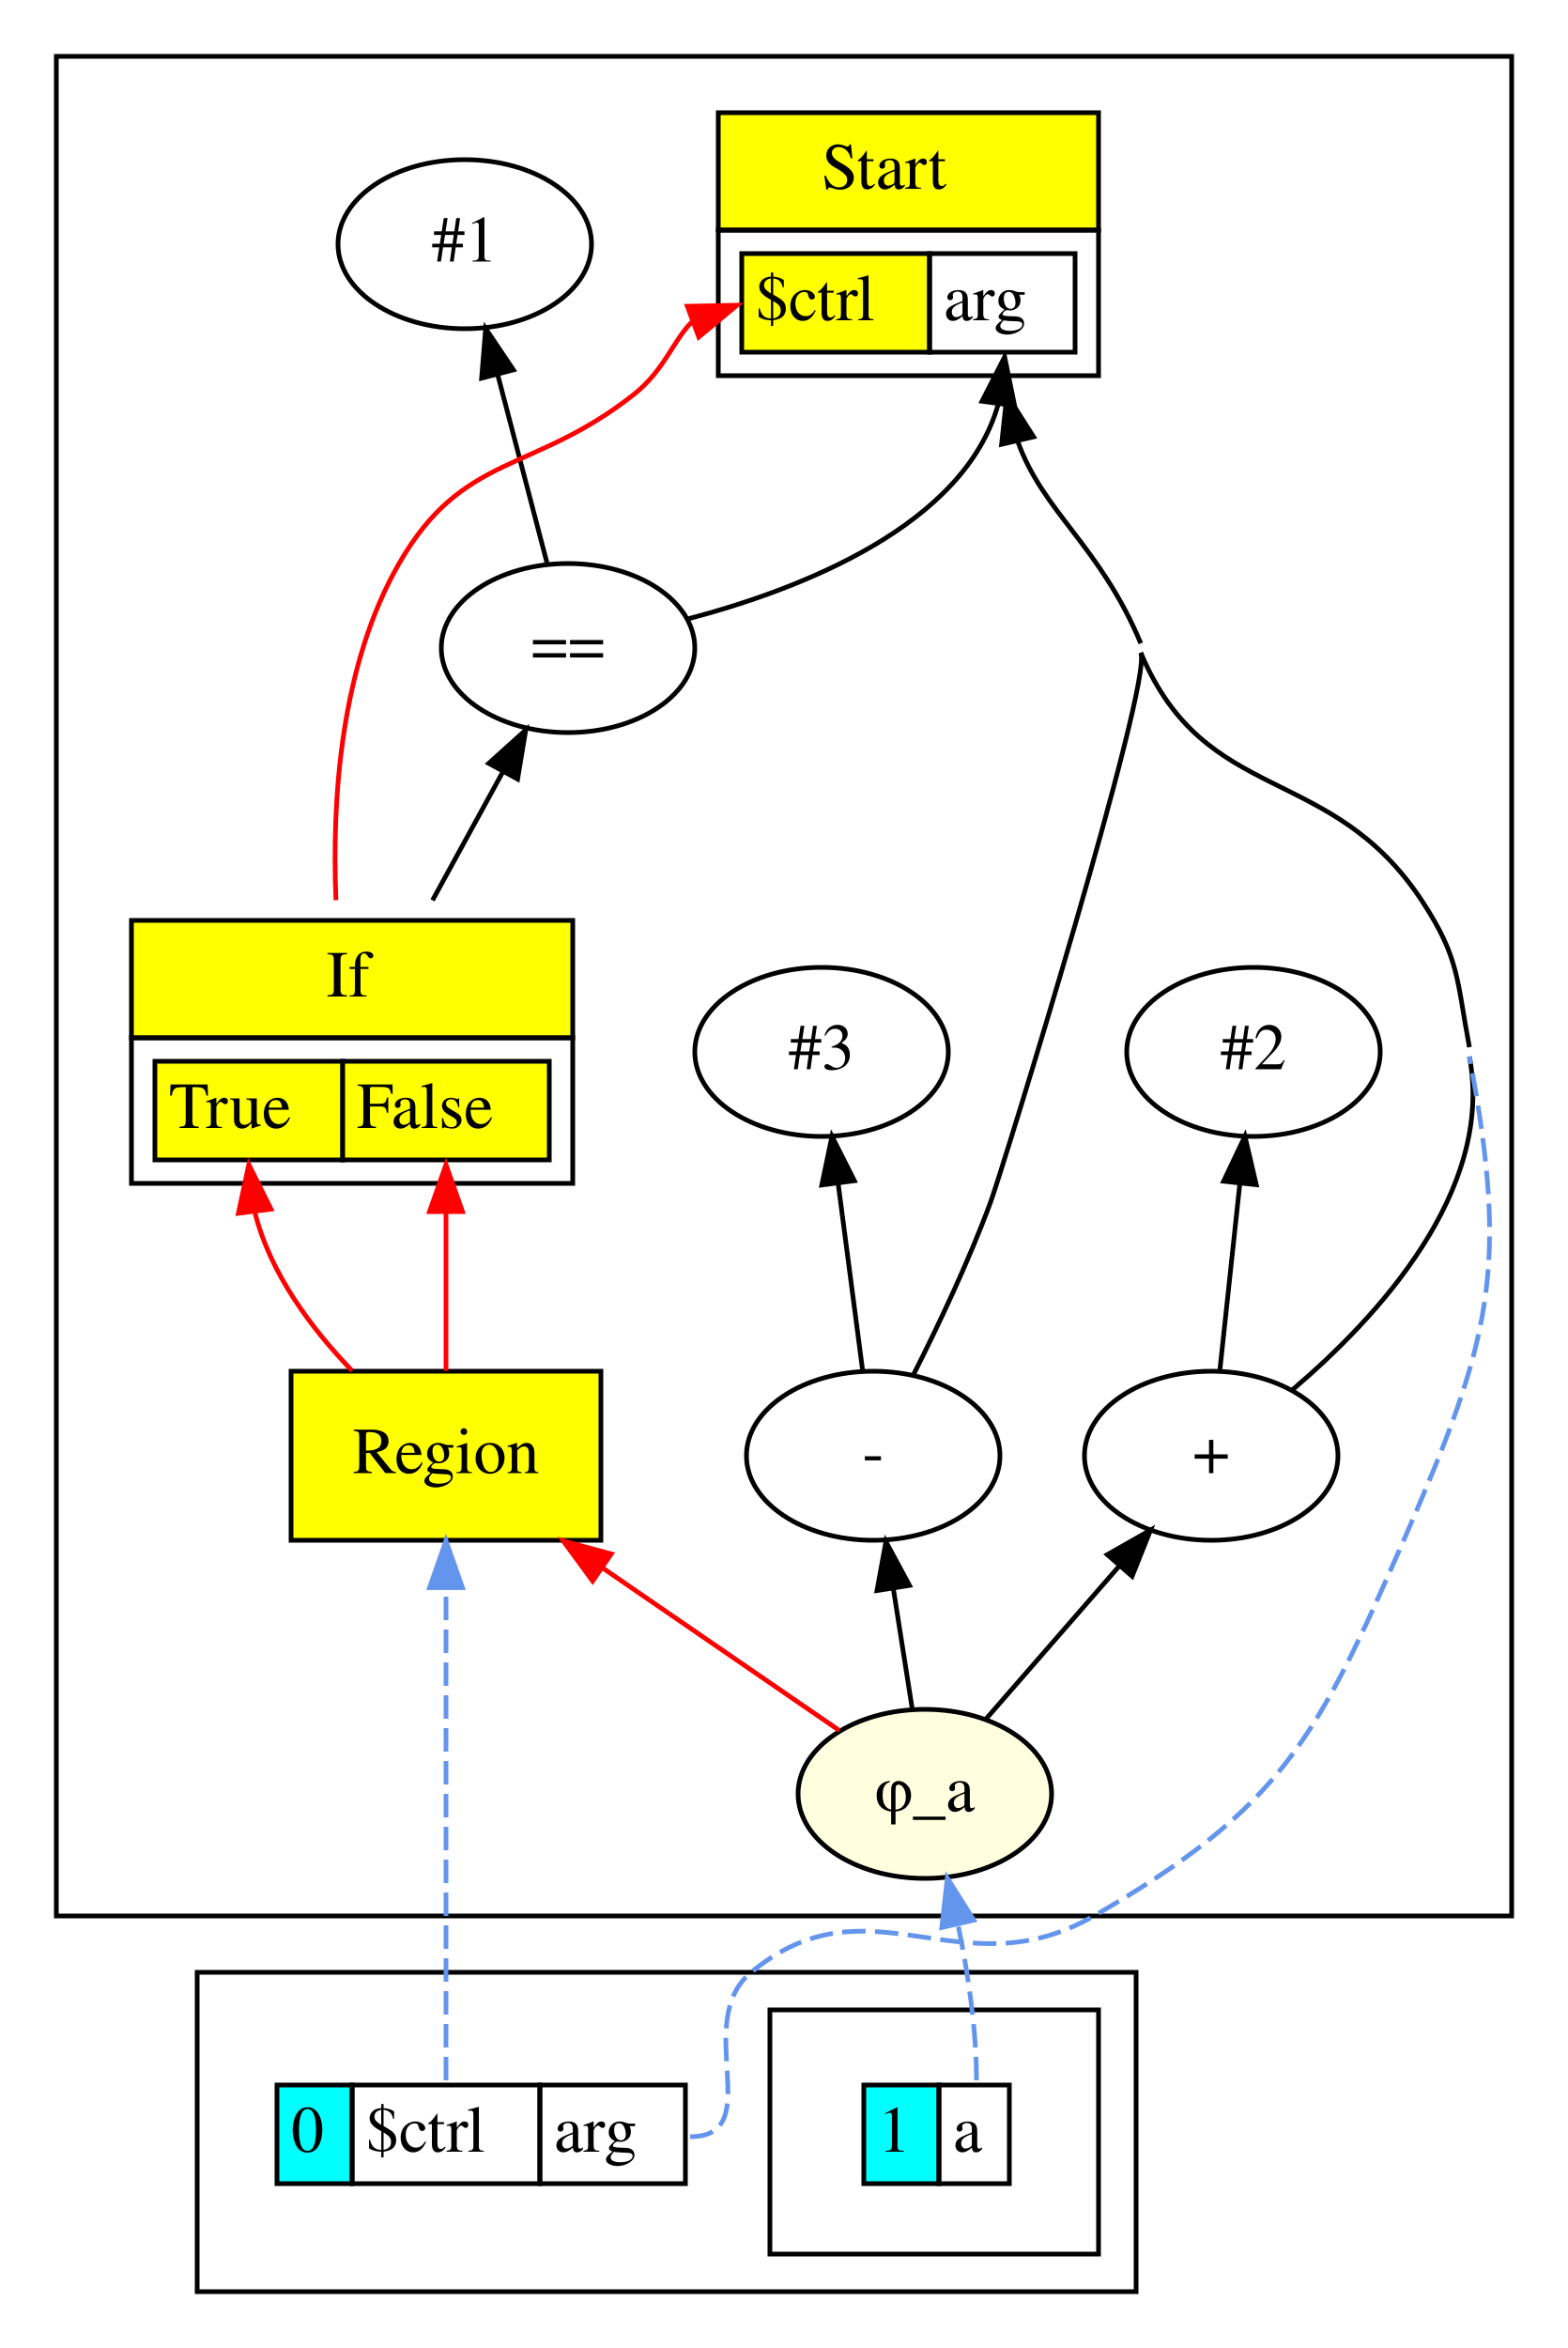
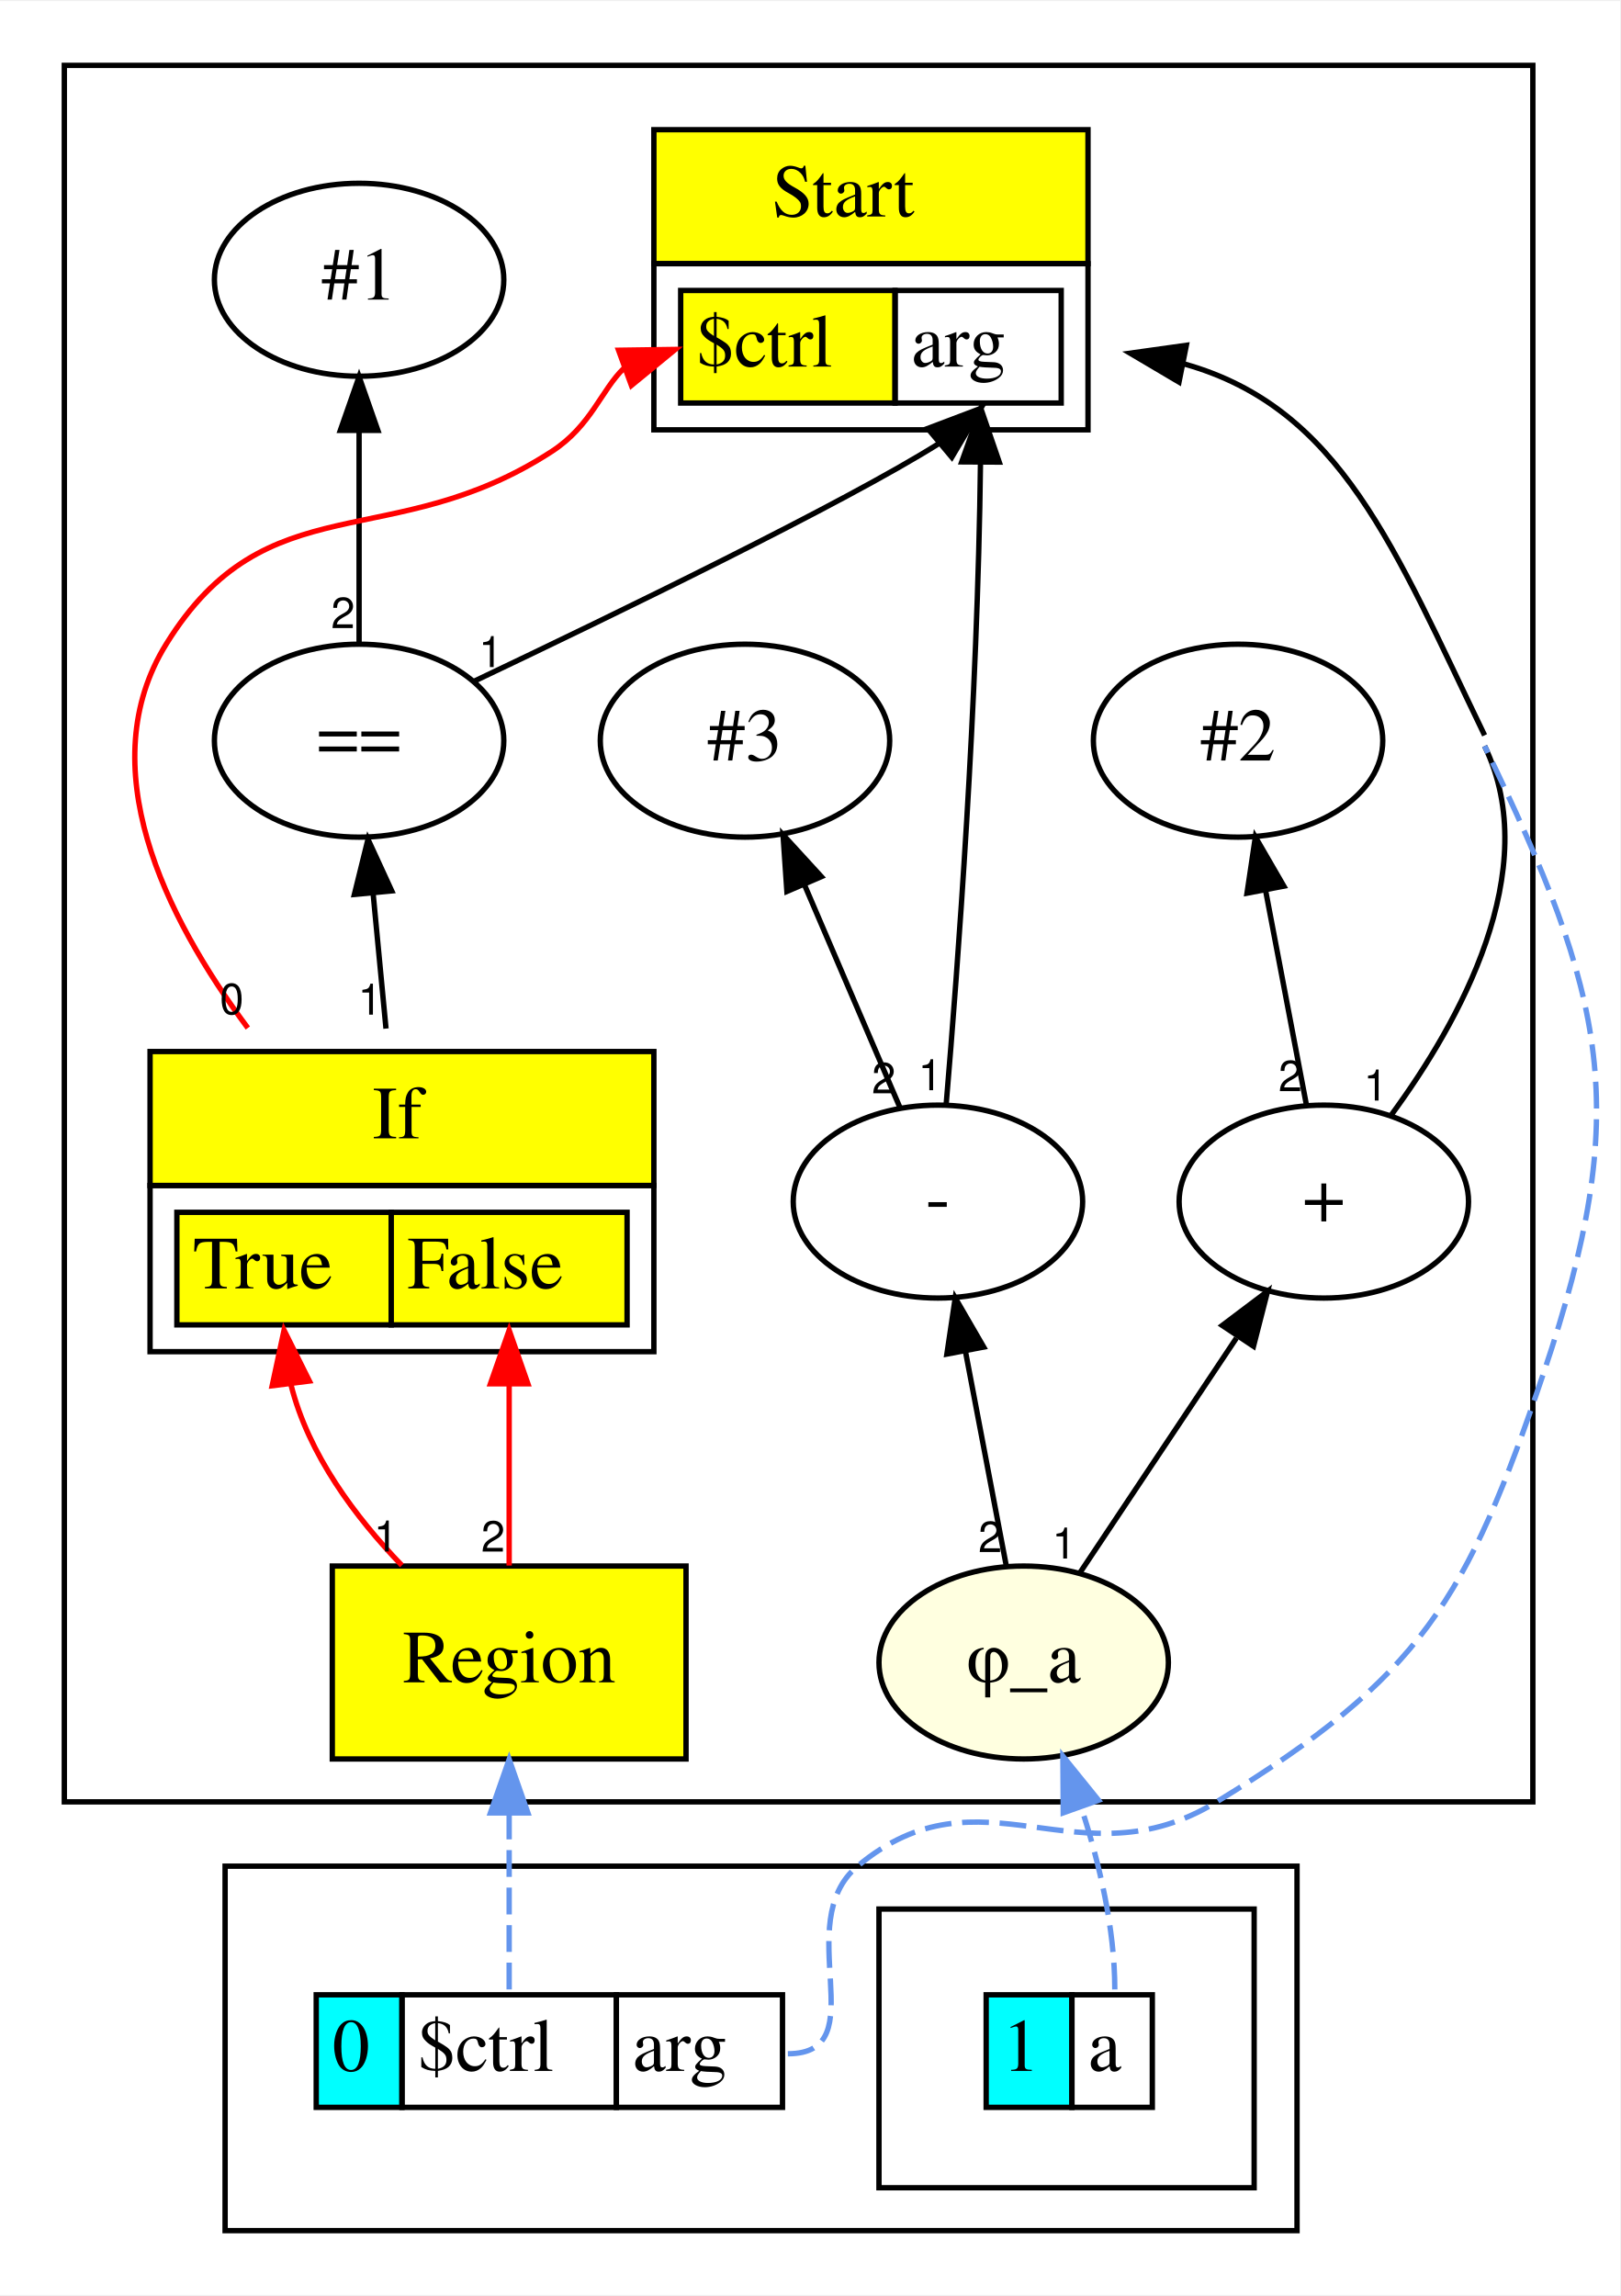
- <svg xmlns="http://www.w3.org/2000/svg" width="334pt" height="500pt" viewBox="0.00 0.00 334.00 500.00">
-   <g id="graph0" class="graph" transform="scale(1 1) rotate(0) translate(4 496)">
-     <polygon fill="white" stroke="transparent" points="-4,4 -4,-496 330,-496 330,4 -4,4" />
+ <svg xmlns="http://www.w3.org/2000/svg" width="302pt" height="428pt" viewBox="0.00 0.00 302.28 428.00">
+   <g id="graph0" class="graph" transform="scale(1 1) rotate(0) translate(4 424)">
+     <polygon fill="white" stroke="transparent" points="-4,4 -4,-424 298.28,-424 298.28,4 -4,4" />
    <g id="clust1" class="cluster">
-       <polygon fill="none" stroke="black" points="8,-88 8,-484 318,-484 318,-88 8,-88" />
+       <polygon fill="none" stroke="black" points="8,-88 8,-412 282,-412 282,-88 8,-88" />
    </g>
    <g id="clust3" class="cluster">
      <polygon fill="none" stroke="black" points="38,-8 38,-76 238,-76 238,-8 38,-8" />
    </g>
    <g id="clust4" class="cluster">
      <polygon fill="none" stroke="black" points="160,-16 160,-68 230,-68 230,-16 160,-16" />
    </g>
    <g id="node1" class="node">
-       <polygon fill="yellow" stroke="transparent" points="149,-447 149,-472 230,-472 230,-447 149,-447" />
-       <polygon fill="none" stroke="black" points="149,-447 149,-472 230,-472 230,-447 149,-447" />
-       <text text-anchor="start" x="171" y="-455.8" font-family="Times,serif" font-size="14.00">Start</text>
-       <polygon fill="none" stroke="black" points="149,-416 149,-447 230,-447 230,-416 149,-416" />
-       <polygon fill="yellow" stroke="transparent" points="154,-421 154,-442 194,-442 194,-421 154,-421" />
-       <polygon fill="none" stroke="black" points="154,-421 154,-442 194,-442 194,-421 154,-421" />
-       <text text-anchor="start" x="157" y="-427.8" font-family="Times,serif" font-size="14.00">$ctrl</text>
-       <polygon fill="none" stroke="black" points="194,-421 194,-442 225,-442 225,-421 194,-421" />
-       <text text-anchor="start" x="197" y="-427.8" font-family="Times,serif" font-size="14.00">arg</text>
+       <polygon fill="yellow" stroke="transparent" points="118,-375 118,-400 199,-400 199,-375 118,-375" />
+       <polygon fill="none" stroke="black" points="118,-375 118,-400 199,-400 199,-375 118,-375" />
+       <text text-anchor="start" x="140" y="-383.8" font-family="Times,serif" font-size="14.00">Start</text>
+       <polygon fill="none" stroke="black" points="118,-344 118,-375 199,-375 199,-344 118,-344" />
+       <polygon fill="yellow" stroke="transparent" points="123,-349 123,-370 163,-370 163,-349 123,-349" />
+       <polygon fill="none" stroke="black" points="123,-349 123,-370 163,-370 163,-349 123,-349" />
+       <text text-anchor="start" x="126" y="-355.8" font-family="Times,serif" font-size="14.00">$ctrl</text>
+       <polygon fill="none" stroke="black" points="163,-349 163,-370 194,-370 194,-349 163,-349" />
+       <text text-anchor="start" x="166" y="-355.8" font-family="Times,serif" font-size="14.00">arg</text>
    </g>
    <g id="node2" class="node">
-       <ellipse fill="none" stroke="black" cx="95" cy="-444" rx="27" ry="18" />
-       <text text-anchor="middle" x="95" y="-440.3" font-family="Times,serif" font-size="14.00">#1</text>
+       <ellipse fill="none" stroke="black" cx="63" cy="-372" rx="27" ry="18" />
+       <text text-anchor="middle" x="63" y="-368.3" font-family="Times,serif" font-size="14.00">#1</text>
    </g>
    <g id="node3" class="node">
-       <ellipse fill="none" stroke="black" cx="117" cy="-358" rx="27" ry="18" />
-       <text text-anchor="middle" x="117" y="-354.3" font-family="Times,serif" font-size="14.00">==</text>
+       <ellipse fill="none" stroke="black" cx="63" cy="-286" rx="27" ry="18" />
+       <text text-anchor="middle" x="63" y="-282.3" font-family="Times,serif" font-size="14.00">==</text>
    </g>
    <g id="edge1" class="edge">
-       <path fill="none" stroke="black" d="M142.41,-364.17C166.94,-370.63 201.39,-384.14 208.63,-409.93" />
-       <polygon fill="black" stroke="black" points="205.18,-410.56 210,-420 212.12,-409.62 205.18,-410.56" />
+       <path fill="none" stroke="black" d="M84.55,-297.13C110.75,-309.58 153.66,-330.41 171.18,-341.44" />
+       <polygon fill="black" stroke="black" points="169.09,-344.25 179,-348 173.59,-338.89 169.09,-344.25" />
+       <text text-anchor="middle" x="87.55" y="-299.73" font-family="Helvetica,sans-Serif" font-size="8.00">1</text>
    </g>
    <g id="edge2" class="edge">
-       <path fill="none" stroke="black" d="M112.55,-376C109.54,-387.5 105.49,-402.93 102.05,-416.08" />
-       <polygon fill="black" stroke="black" points="98.59,-415.47 99.45,-426.03 105.36,-417.24 98.59,-415.47" />
+       <path fill="none" stroke="black" d="M63,-304.4C63,-315.74 63,-330.77 63,-343.68" />
+       <polygon fill="black" stroke="black" points="59.5,-343.9 63,-353.9 66.5,-343.9 59.5,-343.9" />
+       <text text-anchor="middle" x="60" y="-307" font-family="Helvetica,sans-Serif" font-size="8.00">2</text>
    </g>
    <g id="node4" class="node">
-       <polygon fill="yellow" stroke="transparent" points="24,-275 24,-300 118,-300 118,-275 24,-275" />
-       <polygon fill="none" stroke="black" points="24,-275 24,-300 118,-300 118,-275 24,-275" />
-       <text text-anchor="start" x="65.5" y="-283.8" font-family="Times,serif" font-size="14.00">If</text>
-       <polygon fill="none" stroke="black" points="24,-244 24,-275 118,-275 118,-244 24,-244" />
-       <polygon fill="yellow" stroke="transparent" points="29,-249 29,-270 69,-270 69,-249 29,-249" />
-       <polygon fill="none" stroke="black" points="29,-249 29,-270 69,-270 69,-249 29,-249" />
-       <text text-anchor="start" x="32" y="-255.8" font-family="Times,serif" font-size="14.00">True</text>
-       <polygon fill="yellow" stroke="transparent" points="69,-249 69,-270 113,-270 113,-249 69,-249" />
-       <polygon fill="none" stroke="black" points="69,-249 69,-270 113,-270 113,-249 69,-249" />
-       <text text-anchor="start" x="72" y="-255.8" font-family="Times,serif" font-size="14.00">False</text>
+       <polygon fill="yellow" stroke="transparent" points="24,-203 24,-228 118,-228 118,-203 24,-203" />
+       <polygon fill="none" stroke="black" points="24,-203 24,-228 118,-228 118,-203 24,-203" />
+       <text text-anchor="start" x="65.5" y="-211.8" font-family="Times,serif" font-size="14.00">If</text>
+       <polygon fill="none" stroke="black" points="24,-172 24,-203 118,-203 118,-172 24,-172" />
+       <polygon fill="yellow" stroke="transparent" points="29,-177 29,-198 69,-198 69,-177 29,-177" />
+       <polygon fill="none" stroke="black" points="29,-177 29,-198 69,-198 69,-177 29,-177" />
+       <text text-anchor="start" x="32" y="-183.8" font-family="Times,serif" font-size="14.00">True</text>
+       <polygon fill="yellow" stroke="transparent" points="69,-177 69,-198 113,-198 113,-177 69,-177" />
+       <polygon fill="none" stroke="black" points="69,-177 69,-198 113,-198 113,-177 69,-177" />
+       <text text-anchor="start" x="72" y="-183.8" font-family="Times,serif" font-size="14.00">False</text>
    </g>
    <g id="edge3" class="edge">
-       <path fill="none" stroke="red" d="M67.56,-304.31C66.67,-325.84 68.55,-354.35 81,-376 94.65,-399.74 109.51,-395.03 131,-412 137.5,-417.13 139.4,-423.48 143.32,-427.39" />
-       <polygon fill="red" stroke="red" points="142.41,-430.78 153,-431 144.85,-424.23 142.41,-430.78" />
+       <path fill="none" stroke="red" d="M42.24,-232.39C26.58,-253.43 12.99,-281.34 27,-304 45.81,-334.43 69.02,-320.48 99,-340 106.29,-344.75 108.21,-351.45 112.41,-355.49" />
+       <polygon fill="red" stroke="red" points="111.41,-358.85 122,-359 113.81,-352.28 111.41,-358.85" />
+       <text text-anchor="middle" x="39.24" y="-234.99" font-family="Helvetica,sans-Serif" font-size="8.00">0</text>
    </g>
    <g id="edge4" class="edge">
-       <path fill="none" stroke="black" d="M88.13,-304.28C93.08,-313.32 98.42,-323.08 103.15,-331.71" />
-       <polygon fill="black" stroke="black" points="100.11,-333.45 107.99,-340.54 106.25,-330.09 100.11,-333.45" />
+       <path fill="none" stroke="black" d="M68.02,-232.28C67.23,-240.58 66.38,-249.48 65.61,-257.56" />
+       <polygon fill="black" stroke="black" points="62.12,-257.31 64.66,-267.6 69.09,-257.97 62.12,-257.31" />
+       <text text-anchor="middle" x="65.02" y="-234.88" font-family="Helvetica,sans-Serif" font-size="8.00">1</text>
    </g>
    <g id="node5" class="node">
-       <ellipse fill="none" stroke="black" cx="263" cy="-272" rx="27" ry="18" />
-       <text text-anchor="middle" x="263" y="-268.3" font-family="Times,serif" font-size="14.00">#2</text>
+       <ellipse fill="none" stroke="black" cx="227" cy="-286" rx="27" ry="18" />
+       <text text-anchor="middle" x="227" y="-282.3" font-family="Times,serif" font-size="14.00">#2</text>
    </g>
    <g id="node6" class="node">
-       <ellipse fill="none" stroke="black" cx="254" cy="-186" rx="27" ry="18" />
-       <text text-anchor="middle" x="254" y="-182.3" font-family="Times,serif" font-size="14.00">+</text>
+       <ellipse fill="none" stroke="black" cx="243" cy="-200" rx="27" ry="18" />
+       <text text-anchor="middle" x="243" y="-196.3" font-family="Times,serif" font-size="14.00">+</text>
    </g>
    <g id="edge5" class="edge">
-       <path fill="none" stroke="black" d="M271.28,-200.03C289.35,-215.37 314.41,-242.4 309,-271" />
-       <path fill="none" stroke="black" d="M309,-273C306.31,-287.22 306.93,-291.89 299,-304 279.51,-333.77 252.75,-324.18 239,-357" />
+       <path fill="none" stroke="black" d="M255.66,-216.26C268.24,-233.4 284.18,-261.85 273,-285" />
+       <path fill="none" stroke="black" d="M273,-287C256.15,-321.89 246.19,-348.04 217.03,-356.27" />
+       <polygon fill="black" stroke="black" points="215.98,-352.91 206.86,-358.3 217.35,-359.77 215.98,-352.91" />
+       <text text-anchor="middle" x="252.66" y="-218.86" font-family="Helvetica,sans-Serif" font-size="8.00">1</text>
    </g>
    <g id="edge6" class="edge">
-       <path fill="none" stroke="black" d="M255.82,-204C257.04,-215.38 258.67,-230.62 260.07,-243.69" />
-       <polygon fill="black" stroke="black" points="256.64,-244.46 261.18,-254.03 263.6,-243.71 256.64,-244.46" />
+       <path fill="none" stroke="black" d="M239.76,-218C237.57,-229.5 234.63,-244.93 232.13,-258.08" />
+       <polygon fill="black" stroke="black" points="228.67,-257.55 230.23,-268.03 235.54,-258.86 228.67,-257.55" />
+       <text text-anchor="middle" x="236.76" y="-220.6" font-family="Helvetica,sans-Serif" font-size="8.00">2</text>
    </g>
    <g id="node7" class="node">
-       <ellipse fill="none" stroke="black" cx="171" cy="-272" rx="27" ry="18" />
-       <text text-anchor="middle" x="171" y="-268.3" font-family="Times,serif" font-size="14.00">#3</text>
+       <ellipse fill="none" stroke="black" cx="135" cy="-286" rx="27" ry="18" />
+       <text text-anchor="middle" x="135" y="-282.3" font-family="Times,serif" font-size="14.00">#3</text>
    </g>
    <g id="node8" class="node">
-       <ellipse fill="none" stroke="black" cx="182" cy="-186" rx="27" ry="18" />
-       <text text-anchor="middle" x="182" y="-182.3" font-family="Times,serif" font-size="14.00">-</text>
+       <ellipse fill="none" stroke="black" cx="171" cy="-200" rx="27" ry="18" />
+       <text text-anchor="middle" x="171" y="-196.3" font-family="Times,serif" font-size="14.00">-</text>
    </g>
    <g id="edge7" class="edge">
-       <path fill="none" stroke="black" d="M190.64,-203.39C195.85,-213.71 202.35,-227.4 207,-240 209.34,-246.32 241.62,-350.79 239,-357" />
-       <path fill="none" stroke="black" d="M239,-359C230.25,-379.89 218.2,-386.89 212.81,-401.96" />
-       <polygon fill="black" stroke="black" points="209.35,-401.39 210.48,-411.92 216.16,-402.98 209.35,-401.39" />
+       <path fill="none" stroke="black" d="M172.54,-218.18C174.7,-243.68 178.43,-293.32 178.94,-337.97" />
+       <polygon fill="black" stroke="black" points="175.44,-338.02 179,-348 182.44,-337.98 175.44,-338.02" />
+       <text text-anchor="middle" x="169.54" y="-220.78" font-family="Helvetica,sans-Serif" font-size="8.00">1</text>
    </g>
    <g id="edge8" class="edge">
-       <path fill="none" stroke="black" d="M179.77,-204C178.27,-215.5 176.25,-230.93 174.52,-244.08" />
-       <polygon fill="black" stroke="black" points="171.05,-243.66 173.22,-254.03 177.99,-244.57 171.05,-243.66" />
+       <path fill="none" stroke="black" d="M163.89,-217.6C158.81,-229.45 151.88,-245.62 146.08,-259.15" />
+       <polygon fill="black" stroke="black" points="142.82,-257.87 142.1,-268.44 149.25,-260.63 142.82,-257.87" />
+       <text text-anchor="middle" x="160.89" y="-220.2" font-family="Helvetica,sans-Serif" font-size="8.00">2</text>
    </g>
    <g id="node9" class="node">
-       <polygon fill="yellow" stroke="black" points="124,-204 58,-204 58,-168 124,-168 124,-204" />
-       <text text-anchor="middle" x="91" y="-182.3" font-family="Times,serif" font-size="14.00">Region</text>
+       <polygon fill="yellow" stroke="black" points="124,-132 58,-132 58,-96 124,-96 124,-132" />
+       <text text-anchor="middle" x="91" y="-110.3" font-family="Times,serif" font-size="14.00">Region</text>
    </g>
    <g id="edge9" class="edge">
-       <path fill="none" stroke="red" d="M70.98,-204.12C62.36,-213.06 53.52,-224.84 50.29,-237.84" />
-       <polygon fill="red" stroke="red" points="46.78,-237.64 49,-248 53.73,-238.52 46.78,-237.64" />
+       <path fill="none" stroke="red" d="M70.98,-132.12C62.36,-141.06 53.52,-152.84 50.29,-165.84" />
+       <polygon fill="red" stroke="red" points="46.78,-165.64 49,-176 53.73,-166.52 46.78,-165.64" />
+       <text text-anchor="middle" x="67.98" y="-134.72" font-family="Helvetica,sans-Serif" font-size="8.00">1</text>
    </g>
    <g id="edge10" class="edge">
-       <path fill="none" stroke="red" d="M91,-204.09C91,-213.55 91,-225.77 91,-237.69" />
-       <polygon fill="red" stroke="red" points="87.5,-238 91,-248 94.5,-238 87.5,-238" />
+       <path fill="none" stroke="red" d="M91,-132.09C91,-141.55 91,-153.77 91,-165.69" />
+       <polygon fill="red" stroke="red" points="87.5,-166 91,-176 94.5,-166 87.5,-166" />
+       <text text-anchor="middle" x="88" y="-134.69" font-family="Helvetica,sans-Serif" font-size="8.00">2</text>
    </g>
    <g id="node10" class="node">
-       <ellipse fill="lightyellow" stroke="black" cx="193" cy="-114" rx="27" ry="18" />
-       <text text-anchor="middle" x="193" y="-110.3" font-family="Times,serif" font-size="14.00">φ_a</text>
+       <ellipse fill="lightyellow" stroke="black" cx="187" cy="-114" rx="27" ry="18" />
+       <text text-anchor="middle" x="187" y="-110.3" font-family="Times,serif" font-size="14.00">φ_a</text>
    </g>
    <g id="edge12" class="edge">
-       <path fill="none" stroke="black" d="M205.94,-129.85C214.19,-139.31 225.04,-151.76 234.34,-162.44" />
-       <polygon fill="black" stroke="black" points="231.87,-164.94 241.08,-170.18 237.15,-160.34 231.87,-164.94" />
+       <path fill="none" stroke="black" d="M197.53,-130.8C205.75,-143.12 217.3,-160.45 226.7,-174.55" />
+       <polygon fill="black" stroke="black" points="224.05,-176.89 232.51,-183.27 229.88,-173.01 224.05,-176.89" />
+       <text text-anchor="middle" x="194.53" y="-133.4" font-family="Helvetica,sans-Serif" font-size="8.00">1</text>
    </g>
    <g id="edge13" class="edge">
-       <path fill="none" stroke="black" d="M190.34,-131.95C189.13,-139.65 187.66,-148.97 186.3,-157.64" />
-       <polygon fill="black" stroke="black" points="182.81,-157.3 184.71,-167.72 189.72,-158.39 182.81,-157.3" />
-     </g>
-     <g id="edge11" class="edge">
-       <path fill="none" stroke="red" d="M174.76,-127.51C160.81,-137.09 141.18,-150.57 124.43,-162.06" />
-       <polygon fill="red" stroke="red" points="122.24,-159.32 115.97,-167.86 126.2,-165.09 122.24,-159.32" />
+       <path fill="none" stroke="black" d="M183.76,-132C181.57,-143.5 178.63,-158.93 176.13,-172.08" />
+       <polygon fill="black" stroke="black" points="172.67,-171.55 174.23,-182.03 179.54,-172.86 172.67,-171.55" />
+       <text text-anchor="middle" x="180.76" y="-134.6" font-family="Helvetica,sans-Serif" font-size="8.00">2</text>
    </g>
    <g id="node11" class="node">
      <polygon fill="cyan" stroke="transparent" points="55,-31 55,-52 71,-52 71,-31 55,-31" />
      <polygon fill="none" stroke="black" points="55,-31 55,-52 71,-52 71,-31 55,-31" />
      <text text-anchor="start" x="58" y="-37.8" font-family="Times,serif" font-size="14.00">0</text>
      <polygon fill="none" stroke="black" points="71,-31 71,-52 111,-52 111,-31 71,-31" />
      <text text-anchor="start" x="74" y="-37.8" font-family="Times,serif" font-size="14.00">$ctrl</text>
      <polygon fill="none" stroke="black" points="111,-31 111,-52 142,-52 142,-31 111,-31" />
      <text text-anchor="start" x="114" y="-37.8" font-family="Times,serif" font-size="14.00">arg</text>
    </g>
    <g id="edge15" class="edge">
-       <path fill="none" stroke="cornflowerblue" stroke-dasharray="5,2" d="M143,-41C159.59,-41 143.19,-65.45 156,-76 181.38,-96.9 200.5,-71.61 229,-88 268.96,-110.98 276.52,-125.77 295,-168 313.52,-210.32 317.58,-225.61 309,-271" />
+       <path fill="none" stroke="cornflowerblue" stroke-dasharray="5,2" d="M143,-41C159.59,-41 143.27,-65.36 156,-76 179.21,-95.4 197.18,-72.23 223,-88 261.16,-111.31 269.69,-125.64 284,-168 300.71,-217.48 295.71,-237.97 273,-285" />
    </g>
    <g id="edge14" class="edge">
-       <path fill="none" stroke="cornflowerblue" stroke-dasharray="5,2" d="M91,-53C91,-89.25 91,-131.11 91,-157.8" />
-       <polygon fill="cornflowerblue" stroke="cornflowerblue" points="87.5,-157.91 91,-167.91 94.5,-157.91 87.5,-157.91" />
+       <path fill="none" stroke="cornflowerblue" stroke-dasharray="5,2" d="M91,-53C91,-63.75 91,-75.58 91,-85.87" />
+       <polygon fill="cornflowerblue" stroke="cornflowerblue" points="87.5,-85.93 91,-95.93 94.5,-85.93 87.5,-85.93" />
    </g>
    <g id="node12" class="node">
      <polygon fill="cyan" stroke="transparent" points="180,-31 180,-52 196,-52 196,-31 180,-31" />
      <polygon fill="none" stroke="black" points="180,-31 180,-52 196,-52 196,-31 180,-31" />
      <text text-anchor="start" x="183" y="-37.8" font-family="Times,serif" font-size="14.00">1</text>
      <polygon fill="none" stroke="black" points="196,-31 196,-52 211,-52 211,-31 196,-31" />
      <text text-anchor="start" x="199" y="-37.8" font-family="Times,serif" font-size="14.00">a</text>
    </g>
    <g id="edge16" class="edge">
-       <path fill="none" stroke="cornflowerblue" stroke-dasharray="5,2" d="M204,-53C204,-63.93 202.21,-75.79 200.08,-86.06" />
-       <polygon fill="cornflowerblue" stroke="cornflowerblue" points="196.61,-85.55 197.79,-96.08 203.43,-87.11 196.61,-85.55" />
+       <path fill="none" stroke="cornflowerblue" stroke-dasharray="5,2" d="M204,-53C204,-64.37 201.14,-76.5 197.77,-86.87" />
+       <polygon fill="cornflowerblue" stroke="cornflowerblue" points="194.38,-85.95 194.31,-96.54 200.97,-88.3 194.38,-85.95" />
    </g>
  </g>
</svg>
